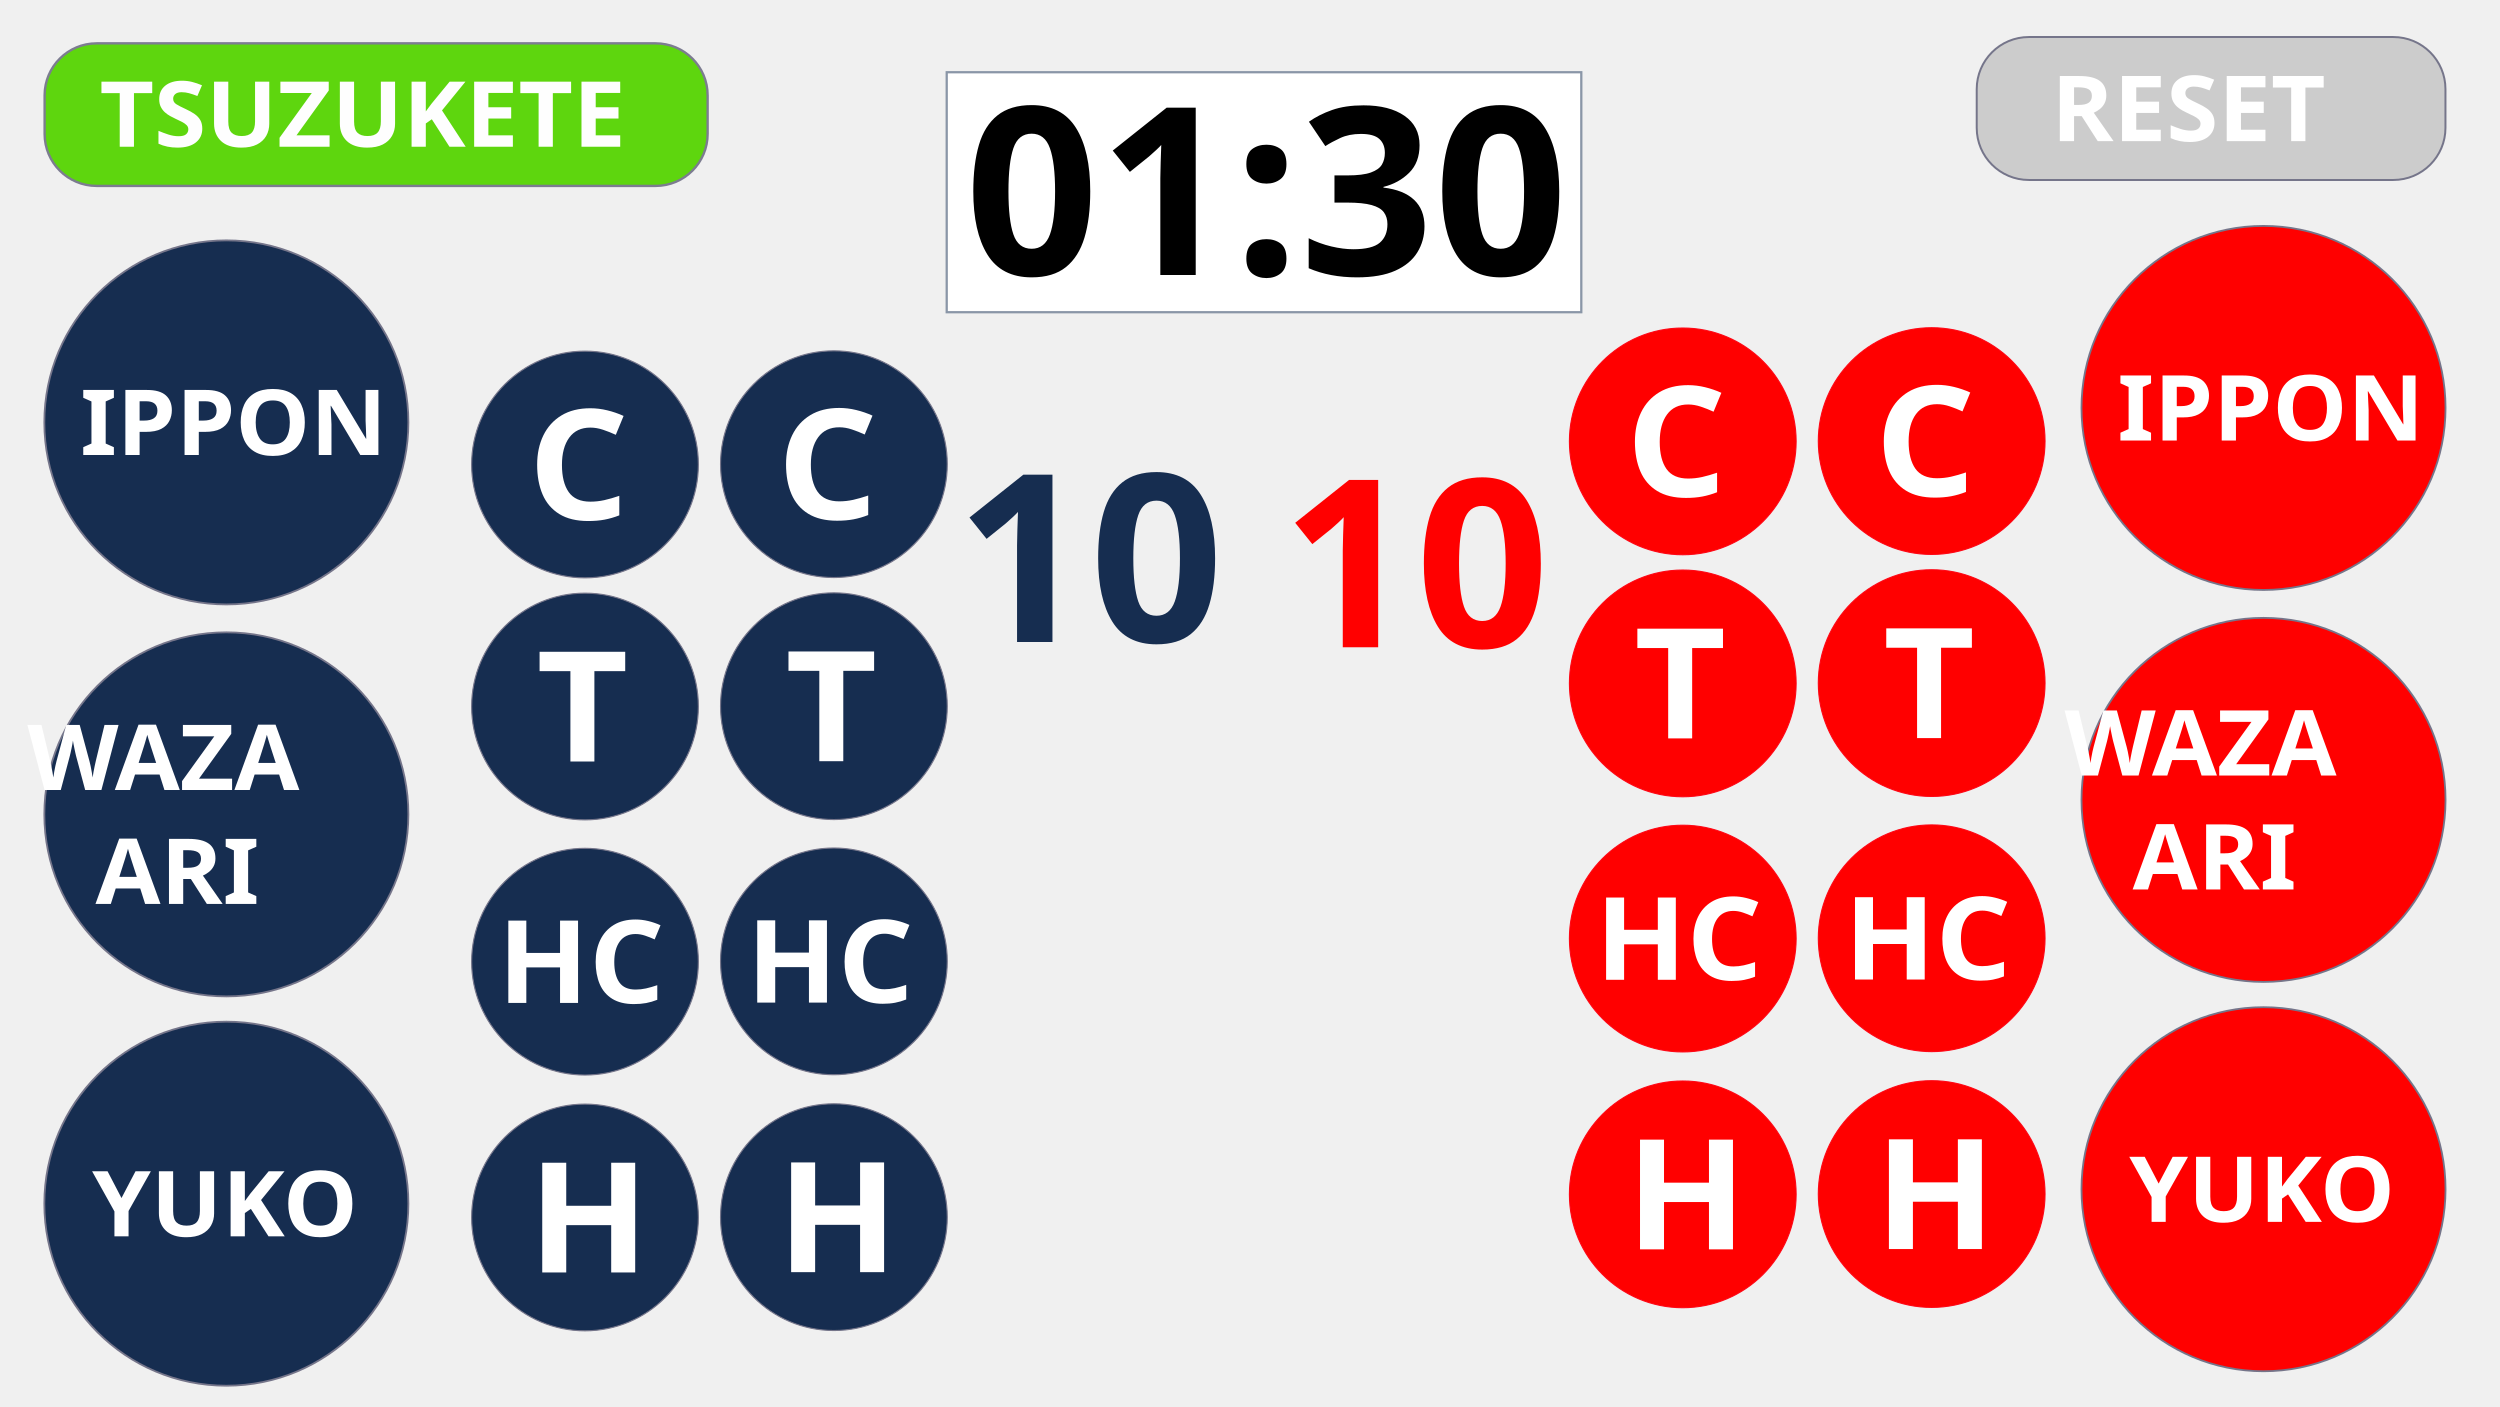
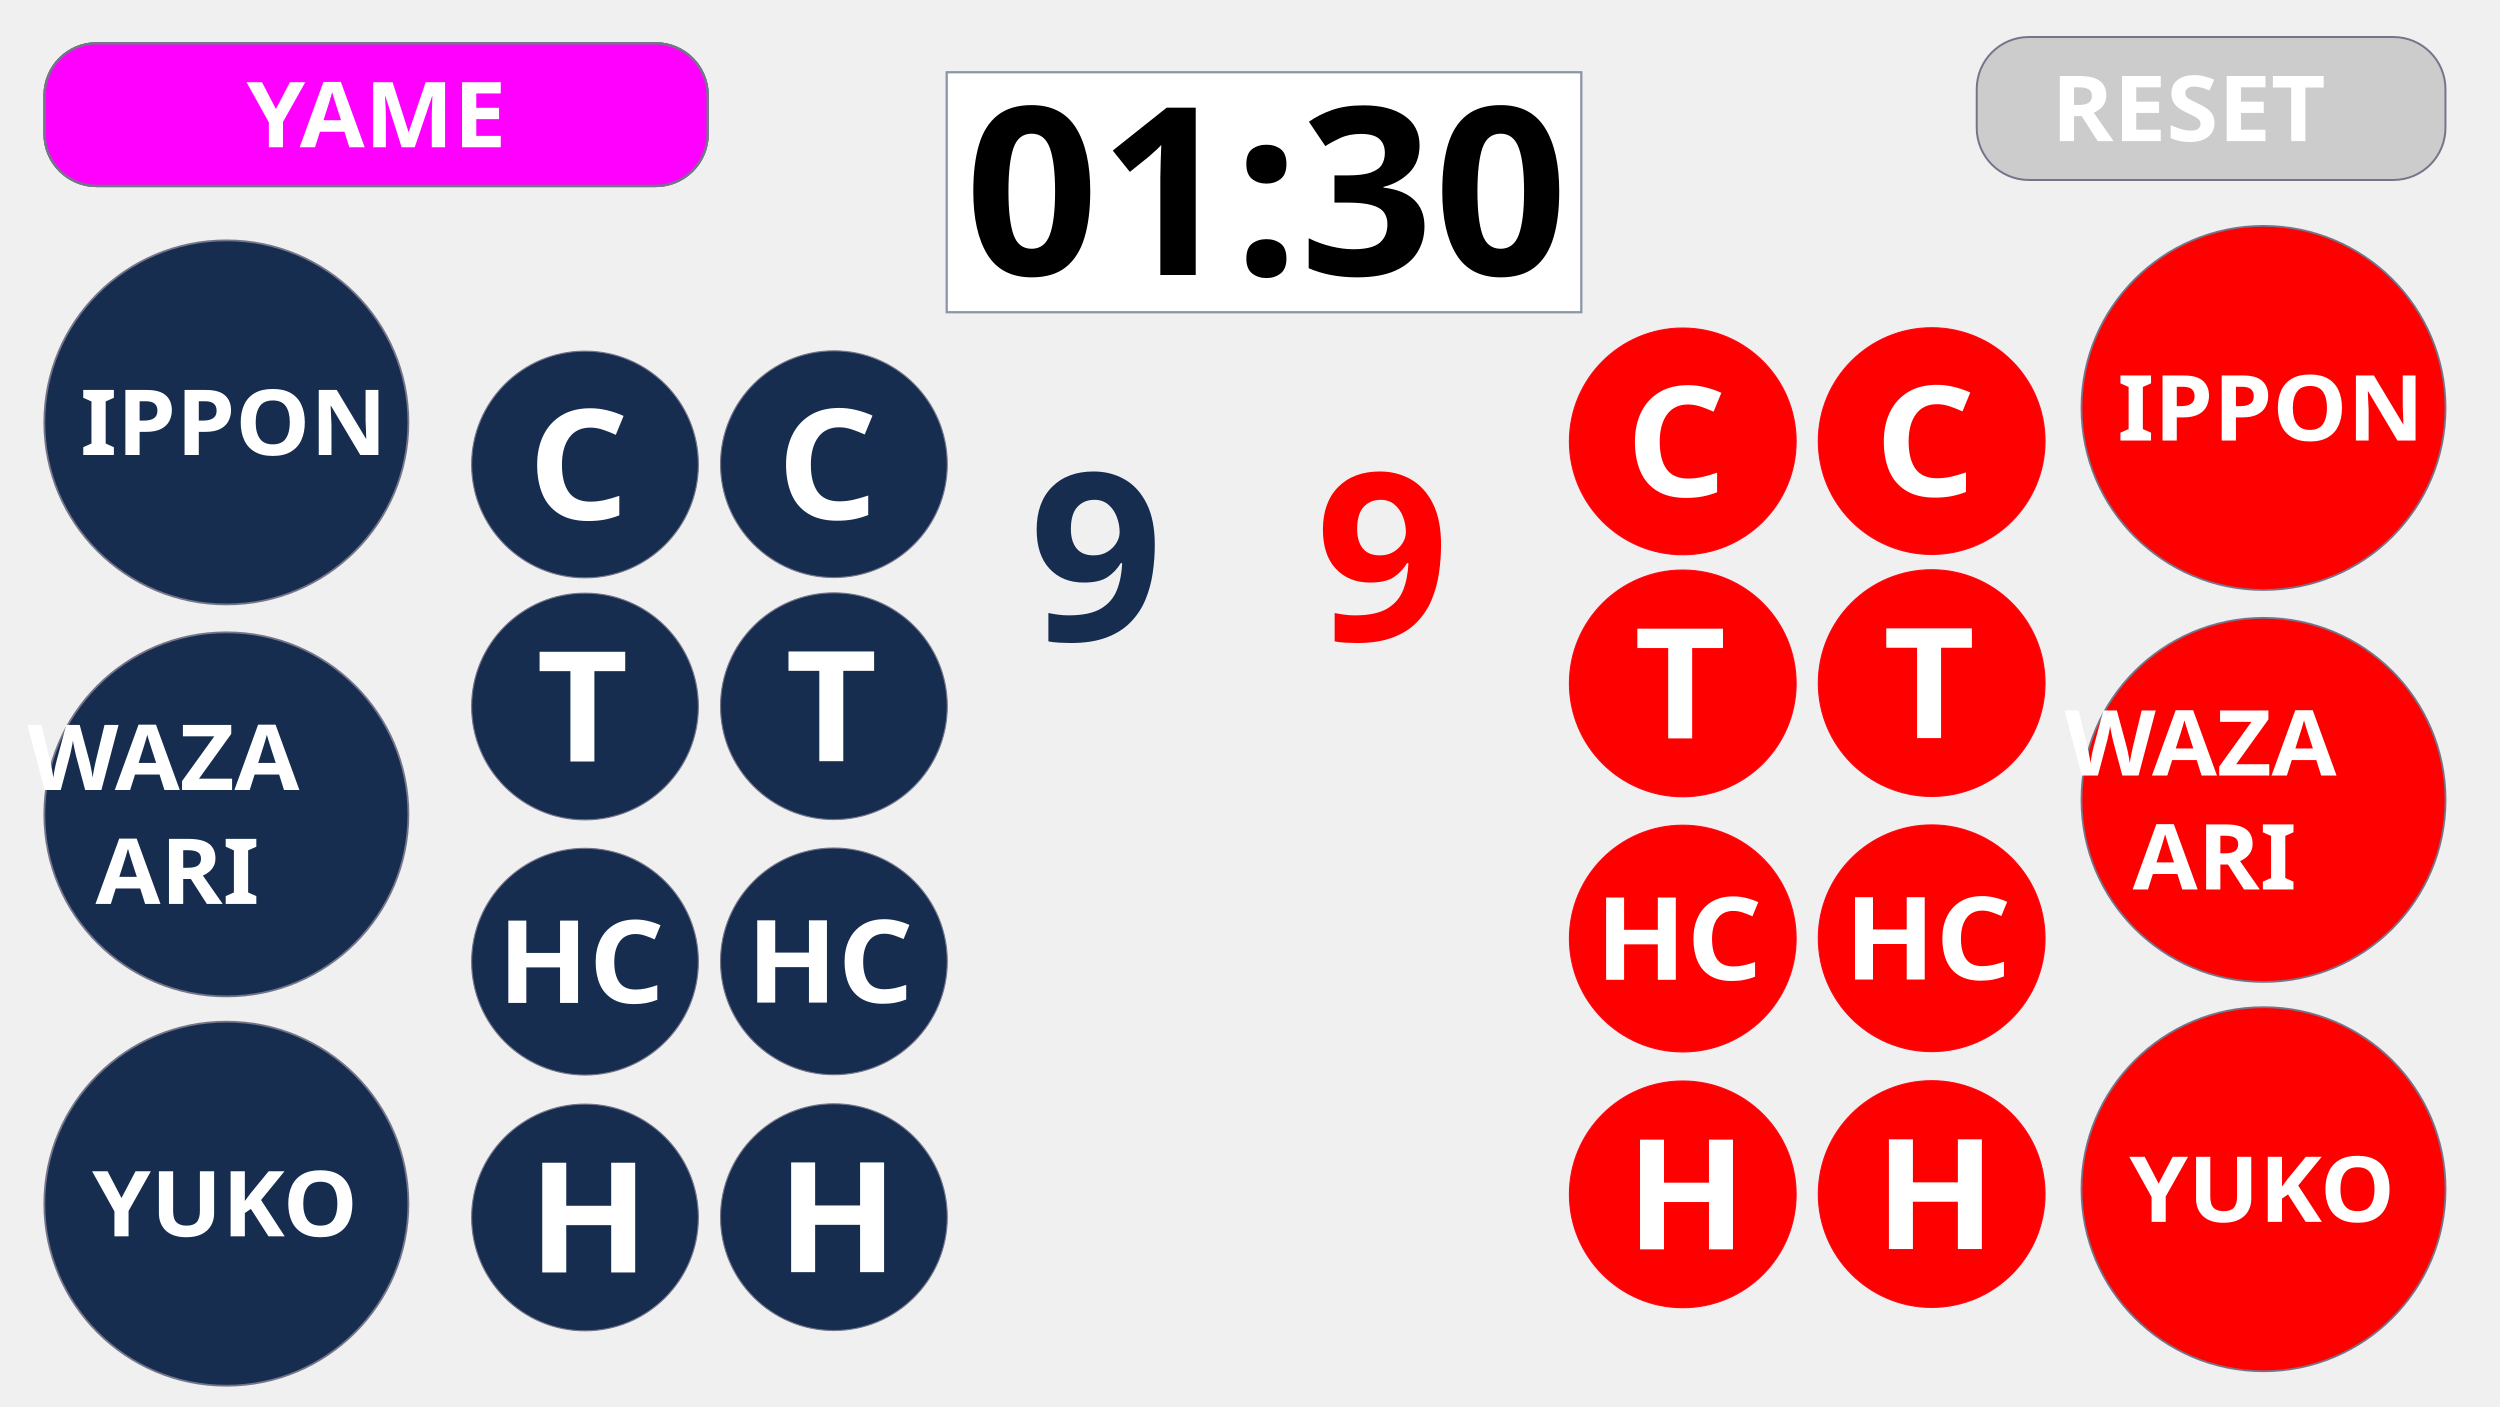
<svg xmlns="http://www.w3.org/2000/svg" width="1920" height="1080" viewBox="0 0 1920 1080" id="svg2" version="1.1">
  <defs id="defs4" />
  <g id="layer1" transform="translate(0,27.63741)">
-     <g id="g4257" style="opacity:0.94">
-       <rect ry="39.935" y="5.653" x="34.254" height="109.498" width="509.206" id="hajimeRect" style="fill:#55d400;fill-opacity:1;stroke:#75758a;stroke-width:1.819;stroke-miterlimit:4;stroke-dasharray:none;stroke-opacity:1" />
-       <text transform="scale(1.016832,0.9834466)" id="text3399" y="86.459" x="75.196" style="font-style:normal;font-weight:normal;font-size:71.175px;line-height:125%;font-family:Sans;letter-spacing:0px;word-spacing:0px;fill:#000000;fill-opacity:1;stroke:none;stroke-width:1px;stroke-linecap:butt;stroke-linejoin:miter;stroke-opacity:1" xml:space="preserve">
-         <tspan style="font-style:normal;font-variant:normal;font-weight:bold;font-stretch:normal;font-size:71.175px;font-family:Sans;-inkscape-font-specification:'Sans Bold';fill:#ffffff" y="86.459" x="75.196" id="tspan4250">TSUZUKETE</tspan>
+     <g id="tsuzuketeButton">
+       <rect style="fill:#ff6600;fill-opacity:1;stroke:#75758a;stroke-width:1.819;stroke-miterlimit:4;stroke-dasharray:none;stroke-opacity:1" id="hajimeRect" width="509.206" height="109.498" x="34.254" y="5.653" ry="39.935" />
+       <text xml:space="preserve" style="font-style:normal;font-weight:normal;font-size:71.175px;line-height:125%;font-family:Sans;letter-spacing:0px;word-spacing:0px;fill:#000000;fill-opacity:1;stroke:none;stroke-width:1px;stroke-linecap:butt;stroke-linejoin:miter;stroke-opacity:1" x="75.196" y="86.459" id="text3399" transform="scale(1.016832,0.9834466)">
+         <tspan id="tspan4250" x="75.196" y="86.459" style="font-style:normal;font-variant:normal;font-weight:bold;font-stretch:normal;font-size:71.175px;font-family:Sans;-inkscape-font-specification:'Sans Bold';fill:#ffffff">TSUZUKETE</tspan>
      </text>
    </g>
    <flowRoot xml:space="preserve" id="flowRoot3358" style="fill:black;stroke:none;stroke-opacity:1;stroke-width:1px;stroke-linejoin:miter;stroke-linecap:butt;fill-opacity:1;font-family:Sans;font-style:normal;font-weight:normal;font-size:40px;line-height:125%;letter-spacing:0px;word-spacing:0px">
      <flowRegion id="flowRegion3360">
        <rect id="rect3362" width="155.563" height="58.589" x="644.477" y="-150.366" />
      </flowRegion>
      <flowPara id="flowPara3364" />
    </flowRoot>
    <g id="g4262">
      <rect ry="40.039" y="0.797" x="1518.122" height="109.786" width="359.991" id="rect3376-3" style="fill:#cccccc;fill-opacity:1;stroke:#75758a;stroke-width:1.532;stroke-miterlimit:4;stroke-dasharray:none;stroke-opacity:1" />
      <text transform="scale(1.016832,0.9834466)" id="text3399-0" y="82.084" x="1549.361" style="font-style:normal;font-weight:normal;font-size:71.175px;line-height:125%;font-family:Sans;letter-spacing:0px;word-spacing:0px;fill:#000000;fill-opacity:1;stroke:none;stroke-width:1px;stroke-linecap:butt;stroke-linejoin:miter;stroke-opacity:1" xml:space="preserve">
        <tspan style="font-style:normal;font-variant:normal;font-weight:bold;font-stretch:normal;font-size:71.175px;font-family:Sans;-inkscape-font-specification:'Sans Bold';fill:#ffffff" y="82.084" x="1549.361" id="tspan3401-8">RESET</tspan>
      </text>
    </g>
    <g id="g4283" transform="translate(-561.5461,-305.0661)">
      <ellipse ry="139.796" rx="139.796" cy="601.836" cx="735.39" id="path4200" style="fill:#162d50;fill-opacity:1;stroke:#75758a;stroke-width:1.408;stroke-miterlimit:4;stroke-dasharray:none;stroke-opacity:1" />
      <text transform="scale(1.016832,0.9834466)" id="blueIpponText" y="637.44" x="612.857" style="font-style:normal;font-weight:normal;font-size:40.672px;line-height:125%;font-family:Sans;letter-spacing:0px;word-spacing:0px;fill:#ffffff;fill-opacity:1;stroke:none;stroke-width:1px;stroke-linecap:butt;stroke-linejoin:miter;stroke-opacity:1" xml:space="preserve">
        <tspan style="font-style:normal;font-variant:normal;font-weight:bold;font-stretch:normal;font-size:71.175px;font-family:Sans;-inkscape-font-specification:'Sans Bold'" y="637.44" x="612.857" id="tspan3347-6">IPPON</tspan>
      </text>
    </g>
    <g id="g4288" transform="translate(680.9406,339.4113)">
      <ellipse ry="139.796" rx="139.796" cy="258.383" cx="-507.097" id="path4200-8" style="fill:#162d50;fill-opacity:1;stroke:#75758a;stroke-width:1.408;stroke-miterlimit:4;stroke-dasharray:none;stroke-opacity:1" />
      <text transform="scale(1.016832,0.9834466)" id="blueWazaariText" y="243.722" x="-498.668" style="font-style:normal;font-weight:normal;font-size:40.672px;line-height:125%;font-family:Sans;text-align:center;letter-spacing:0px;word-spacing:0px;text-anchor:middle;fill:#ffffff;fill-opacity:1;stroke:none;stroke-width:1px;stroke-linecap:butt;stroke-linejoin:miter;stroke-opacity:1" xml:space="preserve">
        <tspan style="font-style:normal;font-variant:normal;font-weight:bold;font-stretch:normal;font-size:71.175px;font-family:Sans;-inkscape-font-specification:'Sans Bold';text-align:center;text-anchor:middle" y="243.722" x="-498.668" id="tspan3347-6-1">WAZA</tspan>
        <tspan id="tspan4244" style="font-style:normal;font-variant:normal;font-weight:bold;font-stretch:normal;font-size:71.175px;font-family:Sans;-inkscape-font-specification:'Sans Bold';text-align:center;text-anchor:middle" y="332.691" x="-498.668">ARI</tspan>
      </text>
    </g>
    <g id="g4294" transform="translate(632.4533,246.4772)">
      <ellipse ry="139.796" rx="139.796" cy="650.322" cx="-458.609" id="path4200-4" style="fill:#162d50;fill-opacity:1;stroke:#75758a;stroke-width:1.408;stroke-miterlimit:4;stroke-dasharray:none;stroke-opacity:1" />
      <text transform="scale(1.016832,0.9834466)" id="blueYukoText" y="686.742" x="-552.429" style="font-style:normal;font-weight:normal;font-size:40.672px;line-height:125%;font-family:Sans;letter-spacing:0px;word-spacing:0px;fill:#ffffff;fill-opacity:1;stroke:none;stroke-width:1px;stroke-linecap:butt;stroke-linejoin:miter;stroke-opacity:1" xml:space="preserve">
        <tspan style="font-style:normal;font-variant:normal;font-weight:bold;font-stretch:normal;font-size:71.175px;font-family:Sans;-inkscape-font-specification:'Sans Bold'" y="686.742" x="-552.429" id="tspan3347-6-8">YUKO</tspan>
      </text>
    </g>
    <g id="g4283-5" transform="translate(1002.989,-316.1783)">
      <ellipse ry="139.796" rx="139.796" cy="601.836" cx="735.39" id="path4200-5" style="fill:#ff0000;fill-opacity:1;stroke:#75758a;stroke-width:1.408;stroke-miterlimit:4;stroke-dasharray:none;stroke-opacity:1" />
      <text transform="scale(1.016832,0.9834466)" id="redIpponText" y="637.44" x="612.857" style="font-style:normal;font-weight:normal;font-size:40.672px;line-height:125%;font-family:Sans;letter-spacing:0px;word-spacing:0px;fill:#ffffff;fill-opacity:1;stroke:none;stroke-width:1px;stroke-linecap:butt;stroke-linejoin:miter;stroke-opacity:1" xml:space="preserve">
        <tspan style="font-style:normal;font-variant:normal;font-weight:bold;font-stretch:normal;font-size:71.175px;font-family:Sans;-inkscape-font-specification:'Sans Bold'" y="637.44" x="612.857" id="tspan3347-6-81">IPPON</tspan>
      </text>
    </g>
    <g id="g4288-5" transform="translate(2245.476,328.2991)">
      <ellipse ry="139.796" rx="139.796" cy="258.383" cx="-507.097" id="path4200-8-1" style="fill:#ff0000;fill-opacity:1;stroke:#75758a;stroke-width:1.408;stroke-miterlimit:4;stroke-dasharray:none;stroke-opacity:1" />
      <text transform="scale(1.016832,0.9834466)" id="redWazaariText" y="243.722" x="-498.668" style="font-style:normal;font-weight:normal;font-size:40.672px;line-height:125%;font-family:Sans;text-align:center;letter-spacing:0px;word-spacing:0px;text-anchor:middle;fill:#ffffff;fill-opacity:1;stroke:none;stroke-width:1px;stroke-linecap:butt;stroke-linejoin:miter;stroke-opacity:1" xml:space="preserve">
        <tspan style="font-style:normal;font-variant:normal;font-weight:bold;font-stretch:normal;font-size:71.175px;font-family:Sans;-inkscape-font-specification:'Sans Bold';text-align:center;text-anchor:middle" y="243.722" x="-498.668" id="tspan3347-6-1-0">WAZA</tspan>
        <tspan id="tspan4244-3" style="font-style:normal;font-variant:normal;font-weight:bold;font-stretch:normal;font-size:71.175px;font-family:Sans;-inkscape-font-specification:'Sans Bold';text-align:center;text-anchor:middle" y="332.691" x="-498.668">ARI</tspan>
      </text>
    </g>
    <g id="g4294-0" transform="translate(2196.988,235.3651)">
      <ellipse ry="139.796" rx="139.796" cy="650.322" cx="-458.609" id="path4200-4-5" style="fill:#ff0000;fill-opacity:1;stroke:#75758a;stroke-width:1.408;stroke-miterlimit:4;stroke-dasharray:none;stroke-opacity:1" />
      <text transform="scale(1.016832,0.9834466)" id="redYukoText" y="686.742" x="-552.429" style="font-style:normal;font-weight:normal;font-size:40.672px;line-height:125%;font-family:Sans;letter-spacing:0px;word-spacing:0px;fill:#ffffff;fill-opacity:1;stroke:none;stroke-width:1px;stroke-linecap:butt;stroke-linejoin:miter;stroke-opacity:1" xml:space="preserve">
        <tspan style="font-style:normal;font-variant:normal;font-weight:bold;font-stretch:normal;font-size:71.175px;font-family:Sans;-inkscape-font-specification:'Sans Bold'" y="686.742" x="-552.429" id="tspan3347-6-8-2">YUKO</tspan>
      </text>
    </g>
    <g id="g4438" transform="translate(649.7641,909.1374)">
      <ellipse ry="87.062" rx="87.062" cy="-1.765" cx="-200.482" id="path4200-83" style="fill:#162d50;fill-opacity:1;stroke:#75758a;stroke-width:0.877;stroke-miterlimit:4;stroke-dasharray:none;stroke-opacity:1" />
      <text transform="scale(1.016832,0.9834466)" id="blueIpponText-2" y="41.155" x="-240.259" style="font-style:normal;font-weight:normal;font-size:40.672px;line-height:125%;font-family:Sans;letter-spacing:0px;word-spacing:0px;fill:#ffffff;fill-opacity:1;stroke:none;stroke-width:1px;stroke-linecap:butt;stroke-linejoin:miter;stroke-opacity:1" xml:space="preserve">
        <tspan style="font-style:normal;font-variant:normal;font-weight:bold;font-stretch:normal;font-size:120px;font-family:Sans;-inkscape-font-specification:'Sans Bold'" y="41.155" x="-240.259" id="tspan3347-6-6">H</tspan>
      </text>
    </g>
    <g id="g4322" transform="translate(673.5358,-131.3199)">
      <ellipse ry="87.062" rx="87.062" cy="460.413" cx="-224.254" id="path4200-83-0" style="fill:#162d50;fill-opacity:1;stroke:#75758a;stroke-width:0.877;stroke-miterlimit:4;stroke-dasharray:none;stroke-opacity:1" />
      <text transform="scale(1.016832,0.9834466)" id="blueIpponText-2-7" y="511.112" x="-263.637" style="font-style:normal;font-weight:normal;font-size:40.672px;line-height:125%;font-family:Sans;letter-spacing:0px;word-spacing:0px;fill:#ffffff;fill-opacity:1;stroke:none;stroke-width:1px;stroke-linecap:butt;stroke-linejoin:miter;stroke-opacity:1" xml:space="preserve">
        <tspan style="font-style:normal;font-variant:normal;font-weight:bold;font-stretch:normal;font-size:120px;font-family:Sans;-inkscape-font-specification:'Sans Bold'" y="511.112" x="-263.637" id="tspan3347-6-6-9">C</tspan>
      </text>
    </g>
    <g id="g4407" transform="translate(663.4342,40.40611)">
      <ellipse ry="87.062" rx="87.062" cy="474.555" cx="-214.152" id="path4200-83-9" style="fill:#162d50;fill-opacity:1;stroke:#75758a;stroke-width:0.877;stroke-miterlimit:4;stroke-dasharray:none;stroke-opacity:1" />
      <text transform="scale(1.016832,0.9834466)" id="blueIpponText-2-6" y="525.492" x="-247.316" style="font-style:normal;font-weight:normal;font-size:40.672px;line-height:125%;font-family:Sans;letter-spacing:0px;word-spacing:0px;fill:#ffffff;fill-opacity:1;stroke:none;stroke-width:1px;stroke-linecap:butt;stroke-linejoin:miter;stroke-opacity:1" xml:space="preserve">
        <tspan style="font-style:normal;font-variant:normal;font-weight:bold;font-stretch:normal;font-size:120px;font-family:Sans;-inkscape-font-specification:'Sans Bold'" y="525.492" x="-247.316" id="tspan3347-6-6-4">T</tspan>
      </text>
    </g>
    <flowRoot xml:space="preserve" id="flowRoot4399" style="fill:black;stroke:none;stroke-opacity:1;stroke-width:1px;stroke-linejoin:miter;stroke-linecap:butt;fill-opacity:1;font-family:Sans;font-style:normal;font-weight:normal;font-size:40px;line-height:125%;letter-spacing:0px;word-spacing:0px">
      <flowRegion id="flowRegion4401">
        <rect id="rect4403" width="54.548" height="52.528" x="-323.249" y="352.69" />
      </flowRegion>
      <flowPara id="flowPara4405" />
    </flowRoot>
    <g id="g4433" transform="translate(701.82,355.5737)">
      <ellipse ry="87.062" rx="87.062" cy="355.357" cx="-252.538" id="path4200-83-7" style="fill:#162d50;fill-opacity:1;stroke:#75758a;stroke-width:0.877;stroke-miterlimit:4;stroke-dasharray:none;stroke-opacity:1" />
      <text transform="scale(1.016832,0.9834466)" id="blueIpponText-2-62" y="393.551" x="-314.364" style="font-style:normal;font-weight:normal;font-size:40.672px;line-height:125%;font-family:Sans;letter-spacing:0px;word-spacing:0px;fill:#ffffff;fill-opacity:1;stroke:none;stroke-width:1px;stroke-linecap:butt;stroke-linejoin:miter;stroke-opacity:1" xml:space="preserve">
        <tspan style="font-style:normal;font-variant:normal;font-weight:bold;font-stretch:normal;font-size:90px;font-family:Sans;-inkscape-font-specification:'Sans Bold'" y="393.551" x="-314.364" id="tspan3347-6-6-0">HC</tspan>
      </text>
    </g>
    <g id="g4438-0" transform="translate(840.919,908.9014)">
      <ellipse ry="87.062" rx="87.062" cy="-1.765" cx="-200.482" id="path4200-83-1" style="fill:#162d50;fill-opacity:1;stroke:#75758a;stroke-width:0.877;stroke-miterlimit:4;stroke-dasharray:none;stroke-opacity:1" />
      <text transform="scale(1.016832,0.9834466)" id="blueIpponText-2-75" y="41.155" x="-240.259" style="font-style:normal;font-weight:normal;font-size:40.672px;line-height:125%;font-family:Sans;letter-spacing:0px;word-spacing:0px;fill:#ffffff;fill-opacity:1;stroke:none;stroke-width:1px;stroke-linecap:butt;stroke-linejoin:miter;stroke-opacity:1" xml:space="preserve">
        <tspan style="font-style:normal;font-variant:normal;font-weight:bold;font-stretch:normal;font-size:120px;font-family:Sans;-inkscape-font-specification:'Sans Bold'" y="41.155" x="-240.259" id="tspan3347-6-6-6">H</tspan>
      </text>
    </g>
    <g id="g4322-8" transform="translate(864.6906,-131.5559)">
      <ellipse ry="87.062" rx="87.062" cy="460.413" cx="-224.254" id="path4200-83-0-4" style="fill:#162d50;fill-opacity:1;stroke:#75758a;stroke-width:0.877;stroke-miterlimit:4;stroke-dasharray:none;stroke-opacity:1" />
      <text transform="scale(1.016832,0.9834466)" id="blueIpponText-2-7-4" y="511.112" x="-263.637" style="font-style:normal;font-weight:normal;font-size:40.672px;line-height:125%;font-family:Sans;letter-spacing:0px;word-spacing:0px;fill:#ffffff;fill-opacity:1;stroke:none;stroke-width:1px;stroke-linecap:butt;stroke-linejoin:miter;stroke-opacity:1" xml:space="preserve">
        <tspan style="font-style:normal;font-variant:normal;font-weight:bold;font-stretch:normal;font-size:120px;font-family:Sans;-inkscape-font-specification:'Sans Bold'" y="511.112" x="-263.637" id="tspan3347-6-6-9-1">C</tspan>
      </text>
    </g>
    <g id="g4407-8" transform="translate(854.5891,40.17007)">
      <ellipse ry="87.062" rx="87.062" cy="474.555" cx="-214.152" id="path4200-83-9-6" style="fill:#162d50;fill-opacity:1;stroke:#75758a;stroke-width:0.877;stroke-miterlimit:4;stroke-dasharray:none;stroke-opacity:1" />
      <text transform="scale(1.016832,0.9834466)" id="blueIpponText-2-6-0" y="525.492" x="-247.316" style="font-style:normal;font-weight:normal;font-size:40.672px;line-height:125%;font-family:Sans;letter-spacing:0px;word-spacing:0px;fill:#ffffff;fill-opacity:1;stroke:none;stroke-width:1px;stroke-linecap:butt;stroke-linejoin:miter;stroke-opacity:1" xml:space="preserve">
        <tspan style="font-style:normal;font-variant:normal;font-weight:bold;font-stretch:normal;font-size:120px;font-family:Sans;-inkscape-font-specification:'Sans Bold'" y="525.492" x="-247.316" id="tspan3347-6-6-4-9">T</tspan>
      </text>
    </g>
    <g id="g4433-5" transform="translate(892.9749,355.3377)">
      <ellipse ry="87.062" rx="87.062" cy="355.357" cx="-252.538" id="path4200-83-7-8" style="fill:#162d50;fill-opacity:1;stroke:#75758a;stroke-width:0.877;stroke-miterlimit:4;stroke-dasharray:none;stroke-opacity:1" />
      <text transform="scale(1.016832,0.9834466)" id="blueIpponText-2-62-4" y="393.551" x="-314.364" style="font-style:normal;font-weight:normal;font-size:40.672px;line-height:125%;font-family:Sans;letter-spacing:0px;word-spacing:0px;fill:#ffffff;fill-opacity:1;stroke:none;stroke-width:1px;stroke-linecap:butt;stroke-linejoin:miter;stroke-opacity:1" xml:space="preserve">
        <tspan style="font-style:normal;font-variant:normal;font-weight:bold;font-stretch:normal;font-size:90px;font-family:Sans;-inkscape-font-specification:'Sans Bold'" y="393.551" x="-314.364" id="tspan3347-6-6-0-3">HC</tspan>
      </text>
    </g>
    <g id="g4703" transform="translate(20.20305,-10.10153)">
      <ellipse ry="87.062" rx="87.062" cy="899.728" cx="1272.169" id="path4200-83-15" style="fill:#ff0000;fill-opacity:1;stroke:#ff000f;stroke-width:0.877;stroke-miterlimit:4;stroke-dasharray:none;stroke-opacity:0.941" />
      <text transform="scale(1.016832,0.9834466)" id="blueIpponText-2-1" y="957.822" x="1208.015" style="font-style:normal;font-weight:normal;font-size:40.672px;line-height:125%;font-family:Sans;letter-spacing:0px;word-spacing:0px;fill:#ffffff;fill-opacity:1;stroke:none;stroke-width:1px;stroke-linecap:butt;stroke-linejoin:miter;stroke-opacity:1" xml:space="preserve">
        <tspan style="font-style:normal;font-variant:normal;font-weight:bold;font-stretch:normal;font-size:120px;font-family:Sans;-inkscape-font-specification:'Sans Bold'" y="957.822" x="1208.015" id="tspan3347-6-6-3">H</tspan>
      </text>
    </g>
    <g id="g4673" transform="translate(20.20305,-10.10153)">
      <ellipse ry="87.062" rx="87.062" cy="321.449" cx="1272.169" id="path4200-83-0-7" style="fill:#ff0000;fill-opacity:1;stroke:#ff000f;stroke-width:0.877;stroke-miterlimit:4;stroke-dasharray:none;stroke-opacity:0.941" />
      <text transform="scale(1.016832,0.9834466)" id="blueIpponText-2-7-5" y="369.809" x="1208.015" style="font-style:normal;font-weight:normal;font-size:40.672px;line-height:125%;font-family:Sans;letter-spacing:0px;word-spacing:0px;fill:#ffffff;fill-opacity:1;stroke:none;stroke-width:1px;stroke-linecap:butt;stroke-linejoin:miter;stroke-opacity:1" xml:space="preserve">
        <tspan style="font-style:normal;font-variant:normal;font-weight:bold;font-stretch:normal;font-size:120px;font-family:Sans;-inkscape-font-specification:'Sans Bold'" y="369.809" x="1208.015" id="tspan3347-6-6-9-9">C</tspan>
      </text>
    </g>
    <g id="g4683" transform="translate(20.20305,-10.10153)">
      <ellipse ry="87.062" rx="87.062" cy="507.317" cx="1272.169" id="path4200-83-9-63" style="fill:#ff0000;fill-opacity:1;stroke:#ff000f;stroke-width:0.877;stroke-miterlimit:4;stroke-dasharray:none;stroke-opacity:0.941" />
      <text transform="scale(1.016832,0.9834466)" id="blueIpponText-2-6-9" y="558.805" x="1214.401" style="font-style:normal;font-weight:normal;font-size:40.672px;line-height:125%;font-family:Sans;letter-spacing:0px;word-spacing:0px;fill:#ffffff;fill-opacity:1;stroke:none;stroke-width:1px;stroke-linecap:butt;stroke-linejoin:miter;stroke-opacity:1" xml:space="preserve">
        <tspan style="font-style:normal;font-variant:normal;font-weight:bold;font-stretch:normal;font-size:120px;font-family:Sans;-inkscape-font-specification:'Sans Bold'" y="558.805" x="1214.401" id="tspan3347-6-6-4-93">T</tspan>
      </text>
    </g>
    <g id="g4693" transform="translate(20.20305,-10.10153)">
      <ellipse ry="87.062" rx="87.062" cy="703.286" cx="1272.169" id="path4200-83-7-9" style="fill:#ff0000;fill-opacity:1;stroke:#ff000f;stroke-width:0.877;stroke-miterlimit:4;stroke-dasharray:none;stroke-opacity:0.941" />
      <text transform="scale(1.016832,0.9834466)" id="blueIpponText-2-62-43" y="747.336" x="1185.105" style="font-style:normal;font-weight:normal;font-size:40.672px;line-height:125%;font-family:Sans;letter-spacing:0px;word-spacing:0px;fill:#ffffff;fill-opacity:1;stroke:none;stroke-width:1px;stroke-linecap:butt;stroke-linejoin:miter;stroke-opacity:1" xml:space="preserve">
        <tspan style="font-style:normal;font-variant:normal;font-weight:bold;font-stretch:normal;font-size:90px;font-family:Sans;-inkscape-font-specification:'Sans Bold'" y="747.336" x="1185.105" id="tspan3347-6-6-0-7">HC</tspan>
      </text>
    </g>
    <g id="g4708" transform="translate(20.20305,-10.10153)">
      <ellipse ry="87.062" rx="87.062" cy="899.492" cx="1463.324" id="path4200-83-1-6" style="fill:#ff0000;fill-opacity:1;stroke:#ff000f;stroke-width:0.877;stroke-miterlimit:4;stroke-dasharray:none;stroke-opacity:0.941" />
      <text transform="scale(1.016832,0.9834466)" id="blueIpponText-2-75-4" y="957.582" x="1396.005" style="font-style:normal;font-weight:normal;font-size:40.672px;line-height:125%;font-family:Sans;letter-spacing:0px;word-spacing:0px;fill:#ffffff;fill-opacity:1;stroke:none;stroke-width:1px;stroke-linecap:butt;stroke-linejoin:miter;stroke-opacity:1" xml:space="preserve">
        <tspan style="font-style:normal;font-variant:normal;font-weight:bold;font-stretch:normal;font-size:120px;font-family:Sans;-inkscape-font-specification:'Sans Bold'" y="957.582" x="1396.005" id="tspan3347-6-6-6-4">H</tspan>
      </text>
    </g>
    <g id="g4678" transform="translate(20.20305,-10.10153)">
      <ellipse ry="87.062" rx="87.062" cy="321.213" cx="1463.324" id="path4200-83-0-4-0" style="fill:#ff0000;fill-opacity:1;stroke:#ff000f;stroke-width:0.877;stroke-miterlimit:4;stroke-dasharray:none;stroke-opacity:0.941" />
      <text transform="scale(1.016832,0.9834466)" id="blueIpponText-2-7-4-3" y="369.569" x="1396.005" style="font-style:normal;font-weight:normal;font-size:40.672px;line-height:125%;font-family:Sans;letter-spacing:0px;word-spacing:0px;fill:#ffffff;fill-opacity:1;stroke:none;stroke-width:1px;stroke-linecap:butt;stroke-linejoin:miter;stroke-opacity:1" xml:space="preserve">
        <tspan style="font-style:normal;font-variant:normal;font-weight:bold;font-stretch:normal;font-size:120px;font-family:Sans;-inkscape-font-specification:'Sans Bold'" y="369.569" x="1396.005" id="tspan3347-6-6-9-1-0">C</tspan>
      </text>
    </g>
    <g id="g4688" transform="translate(20.20305,-10.10153)">
      <ellipse ry="87.062" rx="87.062" cy="507.081" cx="1463.324" id="path4200-83-9-6-1" style="fill:#ff0000;fill-opacity:1;stroke:#ff000f;stroke-width:0.877;stroke-miterlimit:4;stroke-dasharray:none;stroke-opacity:0.941" />
      <text transform="scale(1.016832,0.9834466)" id="blueIpponText-2-6-0-5" y="558.565" x="1402.392" style="font-style:normal;font-weight:normal;font-size:40.672px;line-height:125%;font-family:Sans;letter-spacing:0px;word-spacing:0px;fill:#ffffff;fill-opacity:1;stroke:none;stroke-width:1px;stroke-linecap:butt;stroke-linejoin:miter;stroke-opacity:1" xml:space="preserve">
        <tspan style="font-style:normal;font-variant:normal;font-weight:bold;font-stretch:normal;font-size:120px;font-family:Sans;-inkscape-font-specification:'Sans Bold'" y="558.565" x="1402.392" id="tspan3347-6-6-4-9-9">T</tspan>
      </text>
    </g>
    <g id="g4698" transform="translate(20.20305,-10.10153)">
      <ellipse ry="87.062" rx="87.062" cy="703.05" cx="1463.324" id="path4200-83-7-8-6" style="fill:#ff0000;fill-opacity:1;stroke:#ff000f;stroke-width:0.877;stroke-miterlimit:4;stroke-dasharray:none;stroke-opacity:0.941" />
      <text transform="scale(1.016832,0.9834466)" id="blueIpponText-2-62-4-4" y="747.096" x="1373.095" style="font-style:normal;font-weight:normal;font-size:40.672px;line-height:125%;font-family:Sans;letter-spacing:0px;word-spacing:0px;fill:#ffffff;fill-opacity:1;stroke:none;stroke-width:1px;stroke-linecap:butt;stroke-linejoin:miter;stroke-opacity:1" xml:space="preserve">
        <tspan style="font-style:normal;font-variant:normal;font-weight:bold;font-stretch:normal;font-size:90px;font-family:Sans;-inkscape-font-specification:'Sans Bold'" y="747.096" x="1373.095" id="tspan3347-6-6-0-3-8">HC</tspan>
      </text>
    </g>
    <rect style="fill:none;fill-opacity:1;stroke:none;stroke-width:2.266;stroke-miterlimit:4;stroke-dasharray:none;stroke-opacity:1" id="rect4669" width="466.624" height="193.883" x="733.404" y="24.06" />
    <rect style="fill:#ffffff;fill-opacity:1;stroke:#8a96a7;stroke-width:1.741;stroke-linejoin:miter;stroke-miterlimit:4;stroke-dasharray:none;stroke-opacity:1" id="rect4334" width="487.352" height="184.307" x="727.08" y="27.838" />
    <text xml:space="preserve" style="font-style:normal;font-weight:normal;font-size:40px;line-height:125%;font-family:Sans;letter-spacing:0px;word-spacing:0px;fill:#000000;fill-opacity:1;stroke:none;stroke-width:1px;stroke-linecap:butt;stroke-linejoin:miter;stroke-opacity:1" x="741.01" y="183.581" id="text4721">
      <tspan id="timerText" x="741.01" y="183.581" style="font-style:normal;font-variant:normal;font-weight:bold;font-stretch:normal;font-size:180px;font-family:Sans;-inkscape-font-specification:'Sans Bold'">01:30</tspan>
    </text>
-     <text xml:space="preserve" style="font-style:normal;font-weight:normal;font-size:40px;line-height:125%;font-family:Sans;letter-spacing:0px;word-spacing:0px;fill:#162d50;fill-opacity:1;stroke:none;stroke-width:1px;stroke-linecap:butt;stroke-linejoin:miter;stroke-opacity:1" x="733.939" y="465.413" id="text4721-2">
-       <tspan x="733.939" y="465.413" style="font-style:normal;font-variant:normal;font-weight:bold;font-stretch:normal;font-size:180px;font-family:Sans;-inkscape-font-specification:'Sans Bold';fill:#162d50;fill-opacity:1" id="tspan4312">10</tspan>
+     <text xml:space="preserve" style="font-style:normal;font-weight:normal;font-size:40px;line-height:125%;font-family:Sans;text-align:center;letter-spacing:0px;word-spacing:0px;text-anchor:middle;fill:#162d50;fill-opacity:1;stroke:none;stroke-width:1px;stroke-linecap:butt;stroke-linejoin:miter;stroke-opacity:1" x="867.876" y="464.403" id="text4721-2">
+       <tspan x="867.876" y="464.403" style="font-style:normal;font-variant:normal;font-weight:bold;font-stretch:normal;font-size:180px;font-family:Sans;-inkscape-font-specification:'Sans Bold';text-align:center;text-anchor:middle;fill:#162d50;fill-opacity:1" id="leftPointsText">9</tspan>
    </text>
-     <text xml:space="preserve" style="font-style:normal;font-weight:normal;font-size:40px;line-height:125%;font-family:Sans;letter-spacing:0px;word-spacing:0px;fill:#ff0000;fill-opacity:1;stroke:none;stroke-width:1px;stroke-linecap:butt;stroke-linejoin:miter;stroke-opacity:1;" x="984.092" y="469.454" id="text4721-2-7">
-       <tspan x="984.092" y="469.454" style="font-style:normal;font-variant:normal;font-weight:bold;font-stretch:normal;font-size:180px;font-family:Sans;-inkscape-font-specification:'Sans Bold';fill:#ff0000;fill-opacity:1;" id="tspan4312-6">10</tspan>
+     <text xml:space="preserve" style="font-style:normal;font-weight:normal;font-size:40px;line-height:125%;font-family:Sans;text-align:center;letter-spacing:0px;word-spacing:0px;text-anchor:middle;fill:#ff0000;fill-opacity:1;stroke:none;stroke-width:1px;stroke-linecap:butt;stroke-linejoin:miter;stroke-opacity:1" x="1087.724" y="464.403" id="text4721-2-7">
+       <tspan x="1087.724" y="464.403" style="font-style:normal;font-variant:normal;font-weight:bold;font-stretch:normal;font-size:180px;font-family:Sans;-inkscape-font-specification:'Sans Bold';text-align:center;text-anchor:middle;fill:#ff0000;fill-opacity:1" id="rightPointsText">9</tspan>
    </text>
+     <g id="hajimeButton" transform="translate(757.5676,195.9787)">
+       <rect ry="39.935" y="-190.326" x="-723.314" height="109.498" width="509.206" id="hajimeRect-5" style="fill:#55d400;fill-opacity:1;stroke:#75758a;stroke-width:1.819;stroke-miterlimit:4;stroke-dasharray:none;stroke-opacity:1" />
+       <text transform="scale(1.016832,0.9834466)" id="text3399-2" y="-112.819" x="-596.317" style="font-style:normal;font-weight:normal;font-size:71.175px;line-height:125%;font-family:Sans;letter-spacing:0px;word-spacing:0px;fill:#000000;fill-opacity:1;stroke:none;stroke-width:1px;stroke-linecap:butt;stroke-linejoin:miter;stroke-opacity:1" xml:space="preserve">
+         <tspan style="font-style:normal;font-variant:normal;font-weight:bold;font-stretch:normal;font-size:71.175px;font-family:Sans;-inkscape-font-specification:'Sans Bold';fill:#ffffff" y="-112.819" x="-596.317" id="hajimeText">HAJIME</tspan>
+       </text>
+     </g>
+     <g id="yameButton" transform="translate(-583.9152,361.6439)">
+       <rect ry="39.935" y="-355.991" x="618.169" height="109.498" width="509.206" id="hajimeRect-5-7" style="opacity:1;fill:#ff00ff;fill-opacity:1;stroke:#75758a;stroke-width:1.819;stroke-miterlimit:4;stroke-dasharray:none;stroke-opacity:1" />
+       <text transform="scale(1.016832,0.9834466)" id="text3399-2-1" y="-280.838" x="760.441" style="font-style:normal;font-weight:normal;font-size:71.175px;line-height:125%;font-family:Sans;letter-spacing:0px;word-spacing:0px;opacity:1;fill:#000000;fill-opacity:1;stroke:none;stroke-width:1.819;stroke-linecap:butt;stroke-linejoin:miter;stroke-miterlimit:4;stroke-dasharray:none;stroke-opacity:1" xml:space="preserve">
+         <tspan style="font-style:normal;font-variant:normal;font-weight:bold;font-stretch:normal;font-size:71.175px;font-family:Sans;-inkscape-font-specification:'Sans Bold';fill:#ffffff;stroke-width:1.819;stroke-miterlimit:4;stroke-dasharray:none" y="-280.838" x="760.441" id="hajimeText-7">YAME</tspan>
+       </text>
+     </g>
  </g>
</svg>
